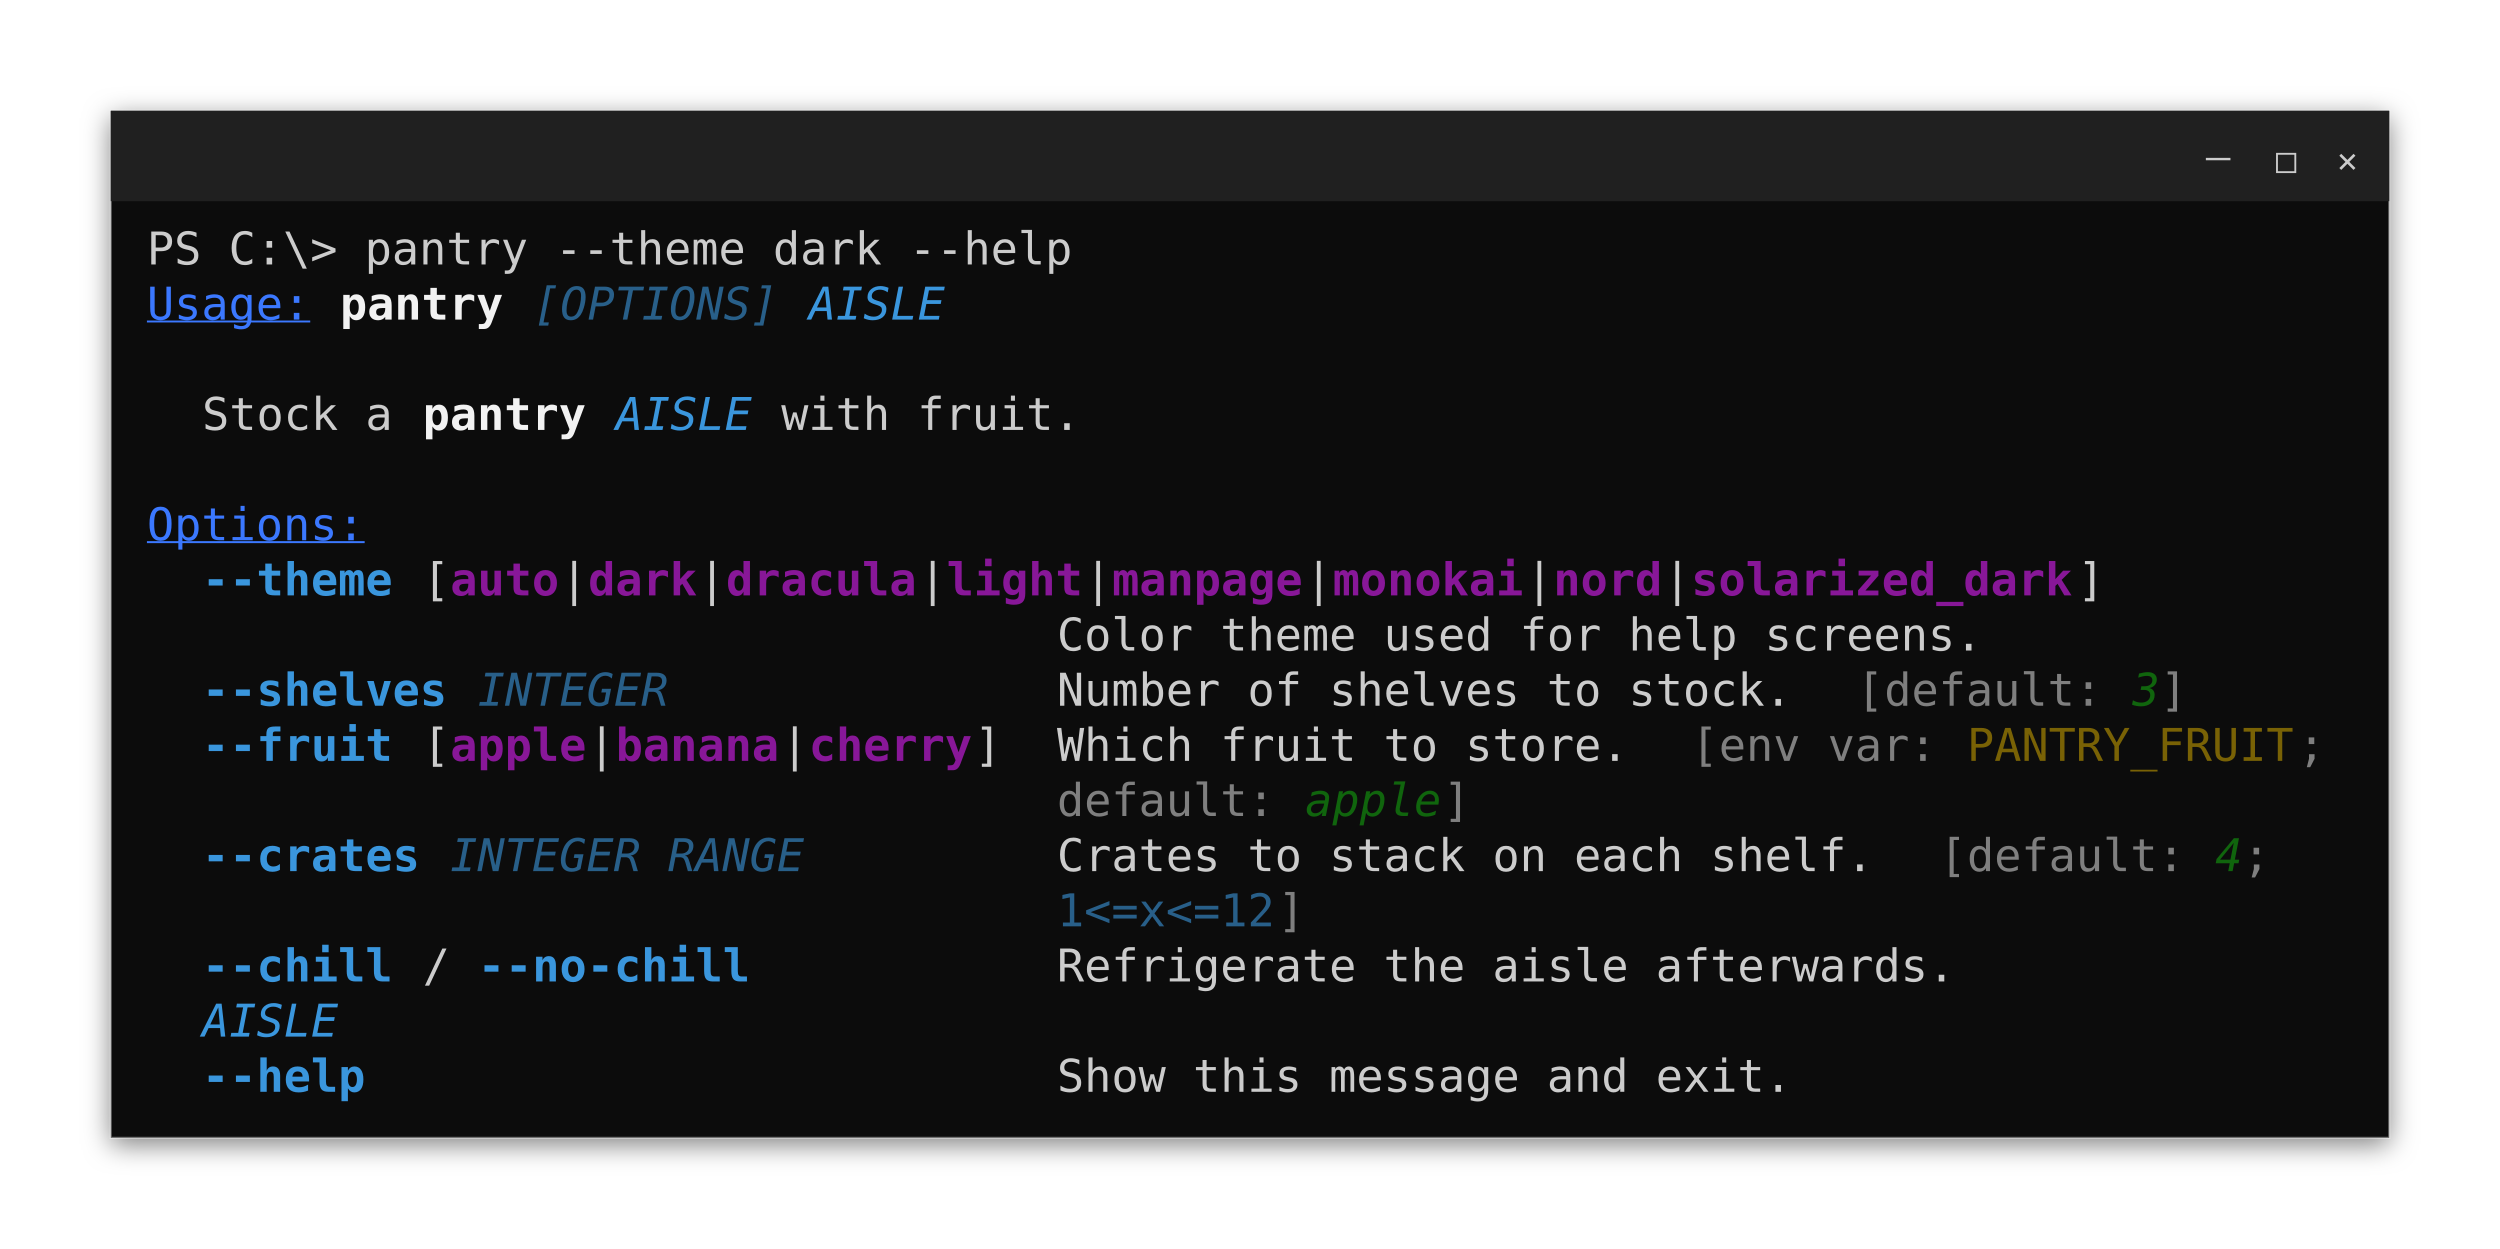
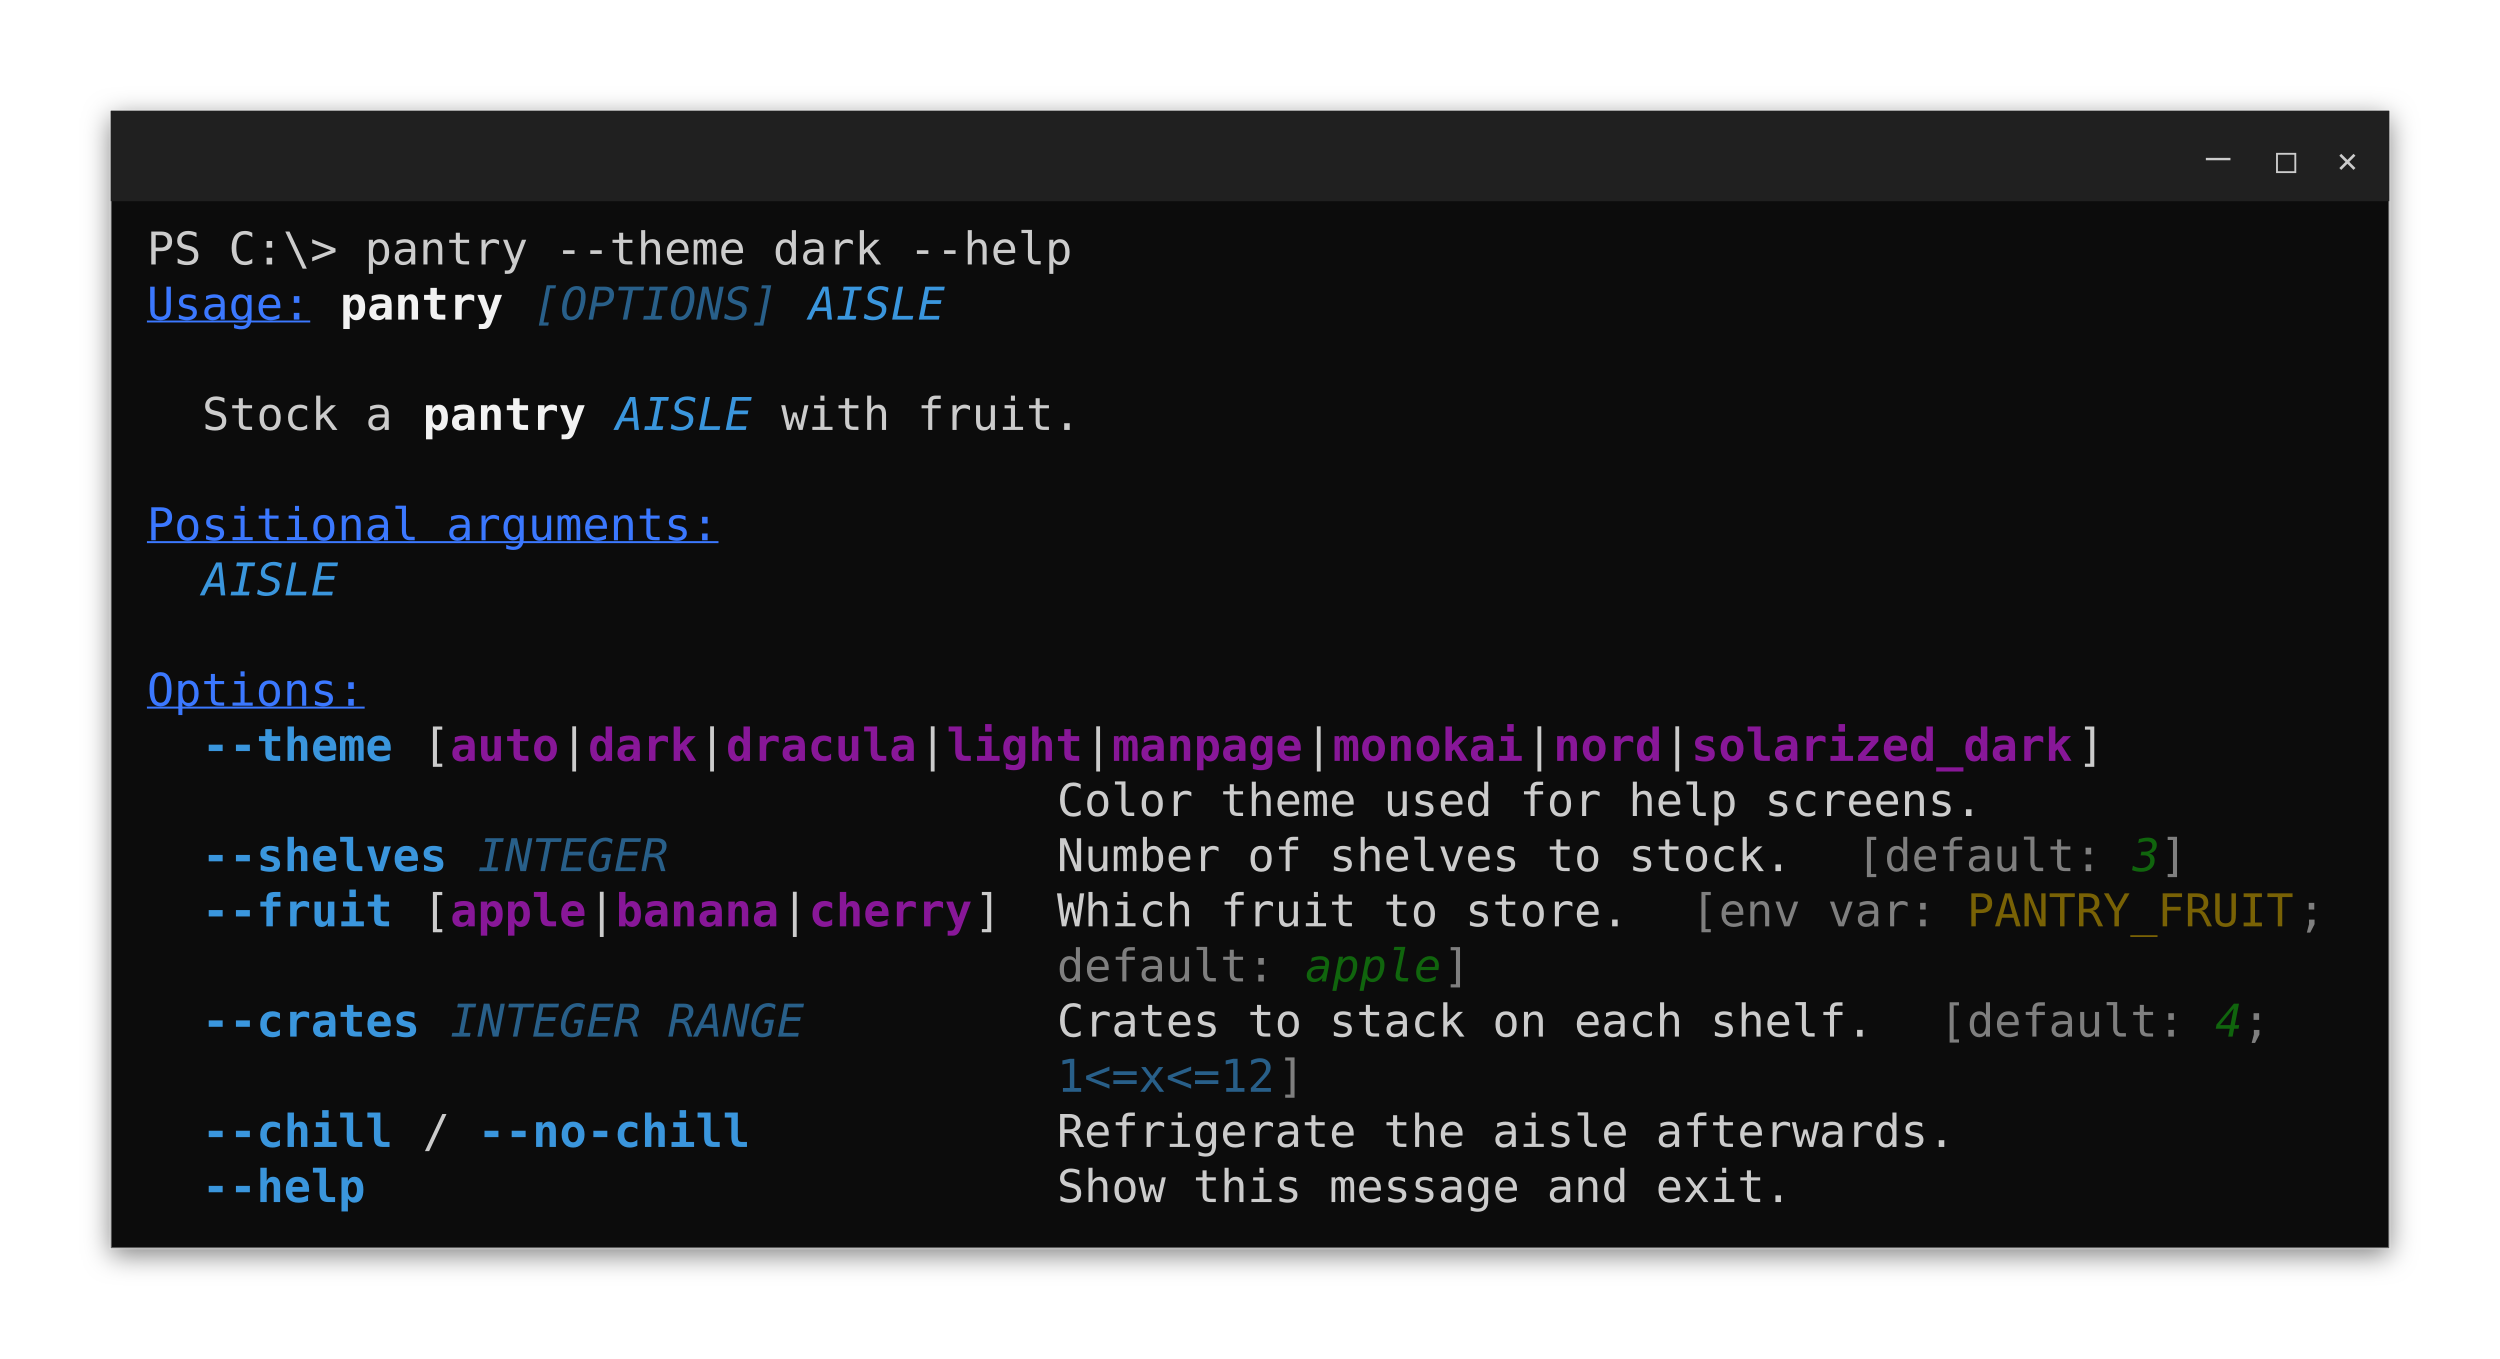
- <svg xmlns="http://www.w3.org/2000/svg" viewBox="0 0 1106 552.4">
+ <svg xmlns="http://www.w3.org/2000/svg" viewBox="0 0 1106 601.2">
  <style>
    .preset-windows-screen-matrix {
        font-family: 'Cascadia Code', 'Cascadia Mono', Consolas, monospace;
        font-size: 20px;
        line-height: 24.4px;
        font-variant-east-asian: full-width;
    }
    .preset-windows-screen-title {
        font-size: 18px;
        font-weight: bold;
        font-family: 'Cascadia Code', 'Cascadia Mono', Consolas, monospace;
    }
    .preset-windows-screen-r1 { fill: #cccccc }
    .preset-windows-screen-r2 { fill: #3b78ff;text-decoration: underline }
    .preset-windows-screen-r3 { fill: #f2f2f2;font-weight: bold }
    .preset-windows-screen-r4 { fill: #285f89;font-style: italic }
    .preset-windows-screen-r5 { fill: #3a96dd;font-style: italic }
    .preset-windows-screen-r6 { fill: #3a96dd;font-weight: bold }
    .preset-windows-screen-r7 { fill: #881798;font-weight: bold }
    .preset-windows-screen-r8 { fill: #7f7f7f }
    .preset-windows-screen-r9 { fill: #10650d;font-style: italic }
    .preset-windows-screen-r10 { fill: #796205 }
    .preset-windows-screen-r11 { fill: #285f89 }
</style>
  <defs>
    <clipPath id="preset-windows-screen-clip">
-       <rect x="65" y="97" width="976" height="390.4" />
+       <rect x="65" y="97" width="976" height="439.2" />
    </clipPath>
    <filter id="preset-windows-screen-shadow" x="-50%" y="-50%" width="200%" height="200%">
      <feGaussianBlur in="SourceAlpha" stdDeviation="6" />
      <feOffset dx="0" dy="3" result="cast" />
      <feFlood flood-color="rgba(0,0,0,0.5)" />
      <feComposite in2="cast" operator="in" result="shadow" />
      <feComposite in="shadow" in2="SourceAlpha" operator="out" />
    </filter>
  </defs>
-   <rect filter="url(#preset-windows-screen-shadow)" x="49" y="49" width="1008" height="454.4" rx="0" />
-   <rect fill="#0c0c0c" stroke="rgba(255,255,255,0.35)" stroke-width="1" x="49" y="49" width="1008" height="454.4" rx="0" />
+   <rect filter="url(#preset-windows-screen-shadow)" x="49" y="49" width="1008" height="503.2" rx="0" />
+   <rect fill="#0c0c0c" stroke="rgba(255,255,255,0.35)" stroke-width="1" x="49" y="49" width="1008" height="503.2" rx="0" />
  <rect fill="#202020" x="49" y="49" width="1008" height="40" />
  <g transform="translate(49, 49)">
    <text x="994" y="27" text-anchor="end" fill="#cccccc" font-family="'Cascadia Code', 'Cascadia Mono', Consolas, monospace" font-size="15">－  □  ✕</text>
  </g>
  <g clip-path="url(#preset-windows-screen-clip)">
    <g transform="translate(65, 97)">
      <g class="preset-windows-screen-matrix" font-family="monospace" font-size="20" fill="#cccccc">
        <text class="preset-windows-screen-r1" x="0" textLength="414.8" y="20">PS C:\&gt; pantry --theme dark --help</text>
        <text class="preset-windows-screen-r2" x="0" textLength="73.2" y="44.4">Usage:</text>
        <text class="preset-windows-screen-r3" x="85.4" textLength="73.2" y="44.4">pantry</text>
        <text class="preset-windows-screen-r4" x="170.8" textLength="109.8" y="44.4">[OPTIONS]</text>
        <text class="preset-windows-screen-r5" x="292.8" textLength="61" y="44.4">AISLE</text>
        <text class="preset-windows-screen-r1" x="24.4" textLength="85.4" y="93.2">Stock a</text>
        <text class="preset-windows-screen-r3" x="122" textLength="73.2" y="93.2">pantry</text>
        <text class="preset-windows-screen-r5" x="207.4" textLength="61" y="93.2">AISLE</text>
        <text class="preset-windows-screen-r1" x="280.6" textLength="134.2" y="93.2">with fruit.</text>
-         <text class="preset-windows-screen-r2" x="0" textLength="97.6" y="142">Options:</text>
-         <text class="preset-windows-screen-r6" x="24.4" textLength="85.4" y="166.4">--theme</text>
-         <text class="preset-windows-screen-r1" x="122" textLength="12.2" y="166.4">[</text>
-         <text class="preset-windows-screen-r7" x="134.2" textLength="48.8" y="166.4">auto</text>
-         <text class="preset-windows-screen-r1" x="183" textLength="12.2" y="166.4">|</text>
-         <text class="preset-windows-screen-r7" x="195.2" textLength="48.8" y="166.4">dark</text>
-         <text class="preset-windows-screen-r1" x="244" textLength="12.2" y="166.4">|</text>
-         <text class="preset-windows-screen-r7" x="256.2" textLength="85.4" y="166.4">dracula</text>
-         <text class="preset-windows-screen-r1" x="341.6" textLength="12.2" y="166.4">|</text>
-         <text class="preset-windows-screen-r7" x="353.8" textLength="61" y="166.4">light</text>
-         <text class="preset-windows-screen-r1" x="414.8" textLength="12.2" y="166.4">|</text>
-         <text class="preset-windows-screen-r7" x="427" textLength="85.4" y="166.4">manpage</text>
-         <text class="preset-windows-screen-r1" x="512.4" textLength="12.2" y="166.4">|</text>
-         <text class="preset-windows-screen-r7" x="524.6" textLength="85.4" y="166.4">monokai</text>
-         <text class="preset-windows-screen-r1" x="610" textLength="12.2" y="166.4">|</text>
-         <text class="preset-windows-screen-r7" x="622.2" textLength="48.8" y="166.4">nord</text>
-         <text class="preset-windows-screen-r1" x="671" textLength="12.2" y="166.4">|</text>
-         <text class="preset-windows-screen-r7" x="683.2" textLength="170.8" y="166.4">solarized_dark</text>
-         <text class="preset-windows-screen-r1" x="854" textLength="12.2" y="166.4">]</text>
-         <text class="preset-windows-screen-r1" x="402.6" textLength="414.8" y="190.8">Color theme used for help screens.</text>
-         <text class="preset-windows-screen-r6" x="24.4" textLength="109.8" y="215.2">--shelves</text>
-         <text class="preset-windows-screen-r4" x="146.4" textLength="85.4" y="215.2">INTEGER</text>
-         <text class="preset-windows-screen-r1" x="402.6" textLength="329.4" y="215.2">Number of shelves to stock.</text>
-         <text class="preset-windows-screen-r8" x="756.4" textLength="12.2" y="215.2">[</text>
-         <text class="preset-windows-screen-r8" x="768.6" textLength="97.6" y="215.2">default:</text>
-         <text class="preset-windows-screen-r9" x="878.4" textLength="12.2" y="215.2">3</text>
-         <text class="preset-windows-screen-r8" x="890.6" textLength="12.2" y="215.2">]</text>
-         <text class="preset-windows-screen-r6" x="24.4" textLength="85.4" y="239.6">--fruit</text>
+         <text class="preset-windows-screen-r2" x="0" textLength="256.2" y="142">Positional arguments:</text>
+         <text class="preset-windows-screen-r5" x="24.4" textLength="61" y="166.4">AISLE</text>
+         <text class="preset-windows-screen-r2" x="0" textLength="97.6" y="215.2">Options:</text>
+         <text class="preset-windows-screen-r6" x="24.4" textLength="85.4" y="239.6">--theme</text>
        <text class="preset-windows-screen-r1" x="122" textLength="12.2" y="239.6">[</text>
-         <text class="preset-windows-screen-r7" x="134.2" textLength="61" y="239.6">apple</text>
-         <text class="preset-windows-screen-r1" x="195.2" textLength="12.2" y="239.6">|</text>
-         <text class="preset-windows-screen-r7" x="207.4" textLength="73.2" y="239.6">banana</text>
-         <text class="preset-windows-screen-r1" x="280.6" textLength="12.2" y="239.6">|</text>
-         <text class="preset-windows-screen-r7" x="292.8" textLength="73.2" y="239.6">cherry</text>
-         <text class="preset-windows-screen-r1" x="366" textLength="12.2" y="239.6">]</text>
-         <text class="preset-windows-screen-r1" x="402.6" textLength="256.2" y="239.6">Which fruit to store.</text>
-         <text class="preset-windows-screen-r8" x="683.2" textLength="12.2" y="239.6">[</text>
-         <text class="preset-windows-screen-r8" x="695.4" textLength="97.6" y="239.6">env var:</text>
-         <text class="preset-windows-screen-r10" x="805.2" textLength="146.4" y="239.6">PANTRY_FRUIT</text>
-         <text class="preset-windows-screen-r8" x="951.6" textLength="12.2" y="239.6">;</text>
-         <text class="preset-windows-screen-r8" x="402.6" textLength="97.6" y="264">default:</text>
-         <text class="preset-windows-screen-r9" x="512.4" textLength="61" y="264">apple</text>
-         <text class="preset-windows-screen-r8" x="573.4" textLength="12.2" y="264">]</text>
-         <text class="preset-windows-screen-r6" x="24.4" textLength="97.6" y="288.4">--crates</text>
-         <text class="preset-windows-screen-r4" x="134.2" textLength="158.6" y="288.4">INTEGER RANGE</text>
-         <text class="preset-windows-screen-r1" x="402.6" textLength="366" y="288.4">Crates to stack on each shelf.</text>
-         <text class="preset-windows-screen-r8" x="793" textLength="12.2" y="288.4">[</text>
-         <text class="preset-windows-screen-r8" x="805.2" textLength="97.6" y="288.4">default:</text>
-         <text class="preset-windows-screen-r9" x="915" textLength="12.2" y="288.4">4</text>
-         <text class="preset-windows-screen-r8" x="927.2" textLength="12.2" y="288.4">;</text>
-         <text class="preset-windows-screen-r11" x="402.6" textLength="97.6" y="312.8">1&lt;=x&lt;=12</text>
-         <text class="preset-windows-screen-r8" x="500.2" textLength="12.2" y="312.8">]</text>
-         <text class="preset-windows-screen-r6" x="24.4" textLength="85.4" y="337.2">--chill</text>
-         <text class="preset-windows-screen-r1" x="122" textLength="12.2" y="337.2">/</text>
-         <text class="preset-windows-screen-r6" x="146.4" textLength="122" y="337.2">--no-chill</text>
-         <text class="preset-windows-screen-r1" x="402.6" textLength="402.6" y="337.2">Refrigerate the aisle afterwards.</text>
-         <text class="preset-windows-screen-r5" x="24.4" textLength="61" y="361.6">AISLE</text>
-         <text class="preset-windows-screen-r6" x="24.4" textLength="73.2" y="386">--help</text>
-         <text class="preset-windows-screen-r1" x="402.6" textLength="329.4" y="386">Show this message and exit.</text>
+         <text class="preset-windows-screen-r7" x="134.2" textLength="48.8" y="239.6">auto</text>
+         <text class="preset-windows-screen-r1" x="183" textLength="12.2" y="239.6">|</text>
+         <text class="preset-windows-screen-r7" x="195.2" textLength="48.8" y="239.6">dark</text>
+         <text class="preset-windows-screen-r1" x="244" textLength="12.2" y="239.6">|</text>
+         <text class="preset-windows-screen-r7" x="256.2" textLength="85.4" y="239.6">dracula</text>
+         <text class="preset-windows-screen-r1" x="341.6" textLength="12.2" y="239.6">|</text>
+         <text class="preset-windows-screen-r7" x="353.8" textLength="61" y="239.6">light</text>
+         <text class="preset-windows-screen-r1" x="414.8" textLength="12.2" y="239.6">|</text>
+         <text class="preset-windows-screen-r7" x="427" textLength="85.4" y="239.6">manpage</text>
+         <text class="preset-windows-screen-r1" x="512.4" textLength="12.2" y="239.6">|</text>
+         <text class="preset-windows-screen-r7" x="524.6" textLength="85.4" y="239.6">monokai</text>
+         <text class="preset-windows-screen-r1" x="610" textLength="12.2" y="239.6">|</text>
+         <text class="preset-windows-screen-r7" x="622.2" textLength="48.8" y="239.6">nord</text>
+         <text class="preset-windows-screen-r1" x="671" textLength="12.2" y="239.6">|</text>
+         <text class="preset-windows-screen-r7" x="683.2" textLength="170.8" y="239.6">solarized_dark</text>
+         <text class="preset-windows-screen-r1" x="854" textLength="12.2" y="239.6">]</text>
+         <text class="preset-windows-screen-r1" x="402.6" textLength="414.8" y="264">Color theme used for help screens.</text>
+         <text class="preset-windows-screen-r6" x="24.4" textLength="109.8" y="288.4">--shelves</text>
+         <text class="preset-windows-screen-r4" x="146.4" textLength="85.4" y="288.4">INTEGER</text>
+         <text class="preset-windows-screen-r1" x="402.6" textLength="329.4" y="288.4">Number of shelves to stock.</text>
+         <text class="preset-windows-screen-r8" x="756.4" textLength="12.2" y="288.4">[</text>
+         <text class="preset-windows-screen-r8" x="768.6" textLength="97.6" y="288.4">default:</text>
+         <text class="preset-windows-screen-r9" x="878.4" textLength="12.2" y="288.4">3</text>
+         <text class="preset-windows-screen-r8" x="890.6" textLength="12.2" y="288.4">]</text>
+         <text class="preset-windows-screen-r6" x="24.4" textLength="85.4" y="312.8">--fruit</text>
+         <text class="preset-windows-screen-r1" x="122" textLength="12.2" y="312.8">[</text>
+         <text class="preset-windows-screen-r7" x="134.2" textLength="61" y="312.8">apple</text>
+         <text class="preset-windows-screen-r1" x="195.2" textLength="12.2" y="312.8">|</text>
+         <text class="preset-windows-screen-r7" x="207.4" textLength="73.2" y="312.8">banana</text>
+         <text class="preset-windows-screen-r1" x="280.6" textLength="12.2" y="312.8">|</text>
+         <text class="preset-windows-screen-r7" x="292.8" textLength="73.2" y="312.8">cherry</text>
+         <text class="preset-windows-screen-r1" x="366" textLength="12.2" y="312.8">]</text>
+         <text class="preset-windows-screen-r1" x="402.6" textLength="256.2" y="312.8">Which fruit to store.</text>
+         <text class="preset-windows-screen-r8" x="683.2" textLength="12.2" y="312.8">[</text>
+         <text class="preset-windows-screen-r8" x="695.4" textLength="97.6" y="312.8">env var:</text>
+         <text class="preset-windows-screen-r10" x="805.2" textLength="146.4" y="312.8">PANTRY_FRUIT</text>
+         <text class="preset-windows-screen-r8" x="951.6" textLength="12.2" y="312.8">;</text>
+         <text class="preset-windows-screen-r8" x="402.6" textLength="97.6" y="337.2">default:</text>
+         <text class="preset-windows-screen-r9" x="512.4" textLength="61" y="337.2">apple</text>
+         <text class="preset-windows-screen-r8" x="573.4" textLength="12.2" y="337.2">]</text>
+         <text class="preset-windows-screen-r6" x="24.4" textLength="97.6" y="361.6">--crates</text>
+         <text class="preset-windows-screen-r4" x="134.2" textLength="158.6" y="361.6">INTEGER RANGE</text>
+         <text class="preset-windows-screen-r1" x="402.6" textLength="366" y="361.6">Crates to stack on each shelf.</text>
+         <text class="preset-windows-screen-r8" x="793" textLength="12.2" y="361.6">[</text>
+         <text class="preset-windows-screen-r8" x="805.2" textLength="97.6" y="361.6">default:</text>
+         <text class="preset-windows-screen-r9" x="915" textLength="12.2" y="361.6">4</text>
+         <text class="preset-windows-screen-r8" x="927.2" textLength="12.2" y="361.6">;</text>
+         <text class="preset-windows-screen-r11" x="402.6" textLength="97.6" y="386">1&lt;=x&lt;=12</text>
+         <text class="preset-windows-screen-r8" x="500.2" textLength="12.2" y="386">]</text>
+         <text class="preset-windows-screen-r6" x="24.4" textLength="85.4" y="410.4">--chill</text>
+         <text class="preset-windows-screen-r1" x="122" textLength="12.2" y="410.4">/</text>
+         <text class="preset-windows-screen-r6" x="146.4" textLength="122" y="410.4">--no-chill</text>
+         <text class="preset-windows-screen-r1" x="402.6" textLength="402.6" y="410.4">Refrigerate the aisle afterwards.</text>
+         <text class="preset-windows-screen-r6" x="24.4" textLength="73.2" y="434.8">--help</text>
+         <text class="preset-windows-screen-r1" x="402.6" textLength="329.4" y="434.8">Show this message and exit.</text>
      </g>
    </g>
  </g>
</svg>
